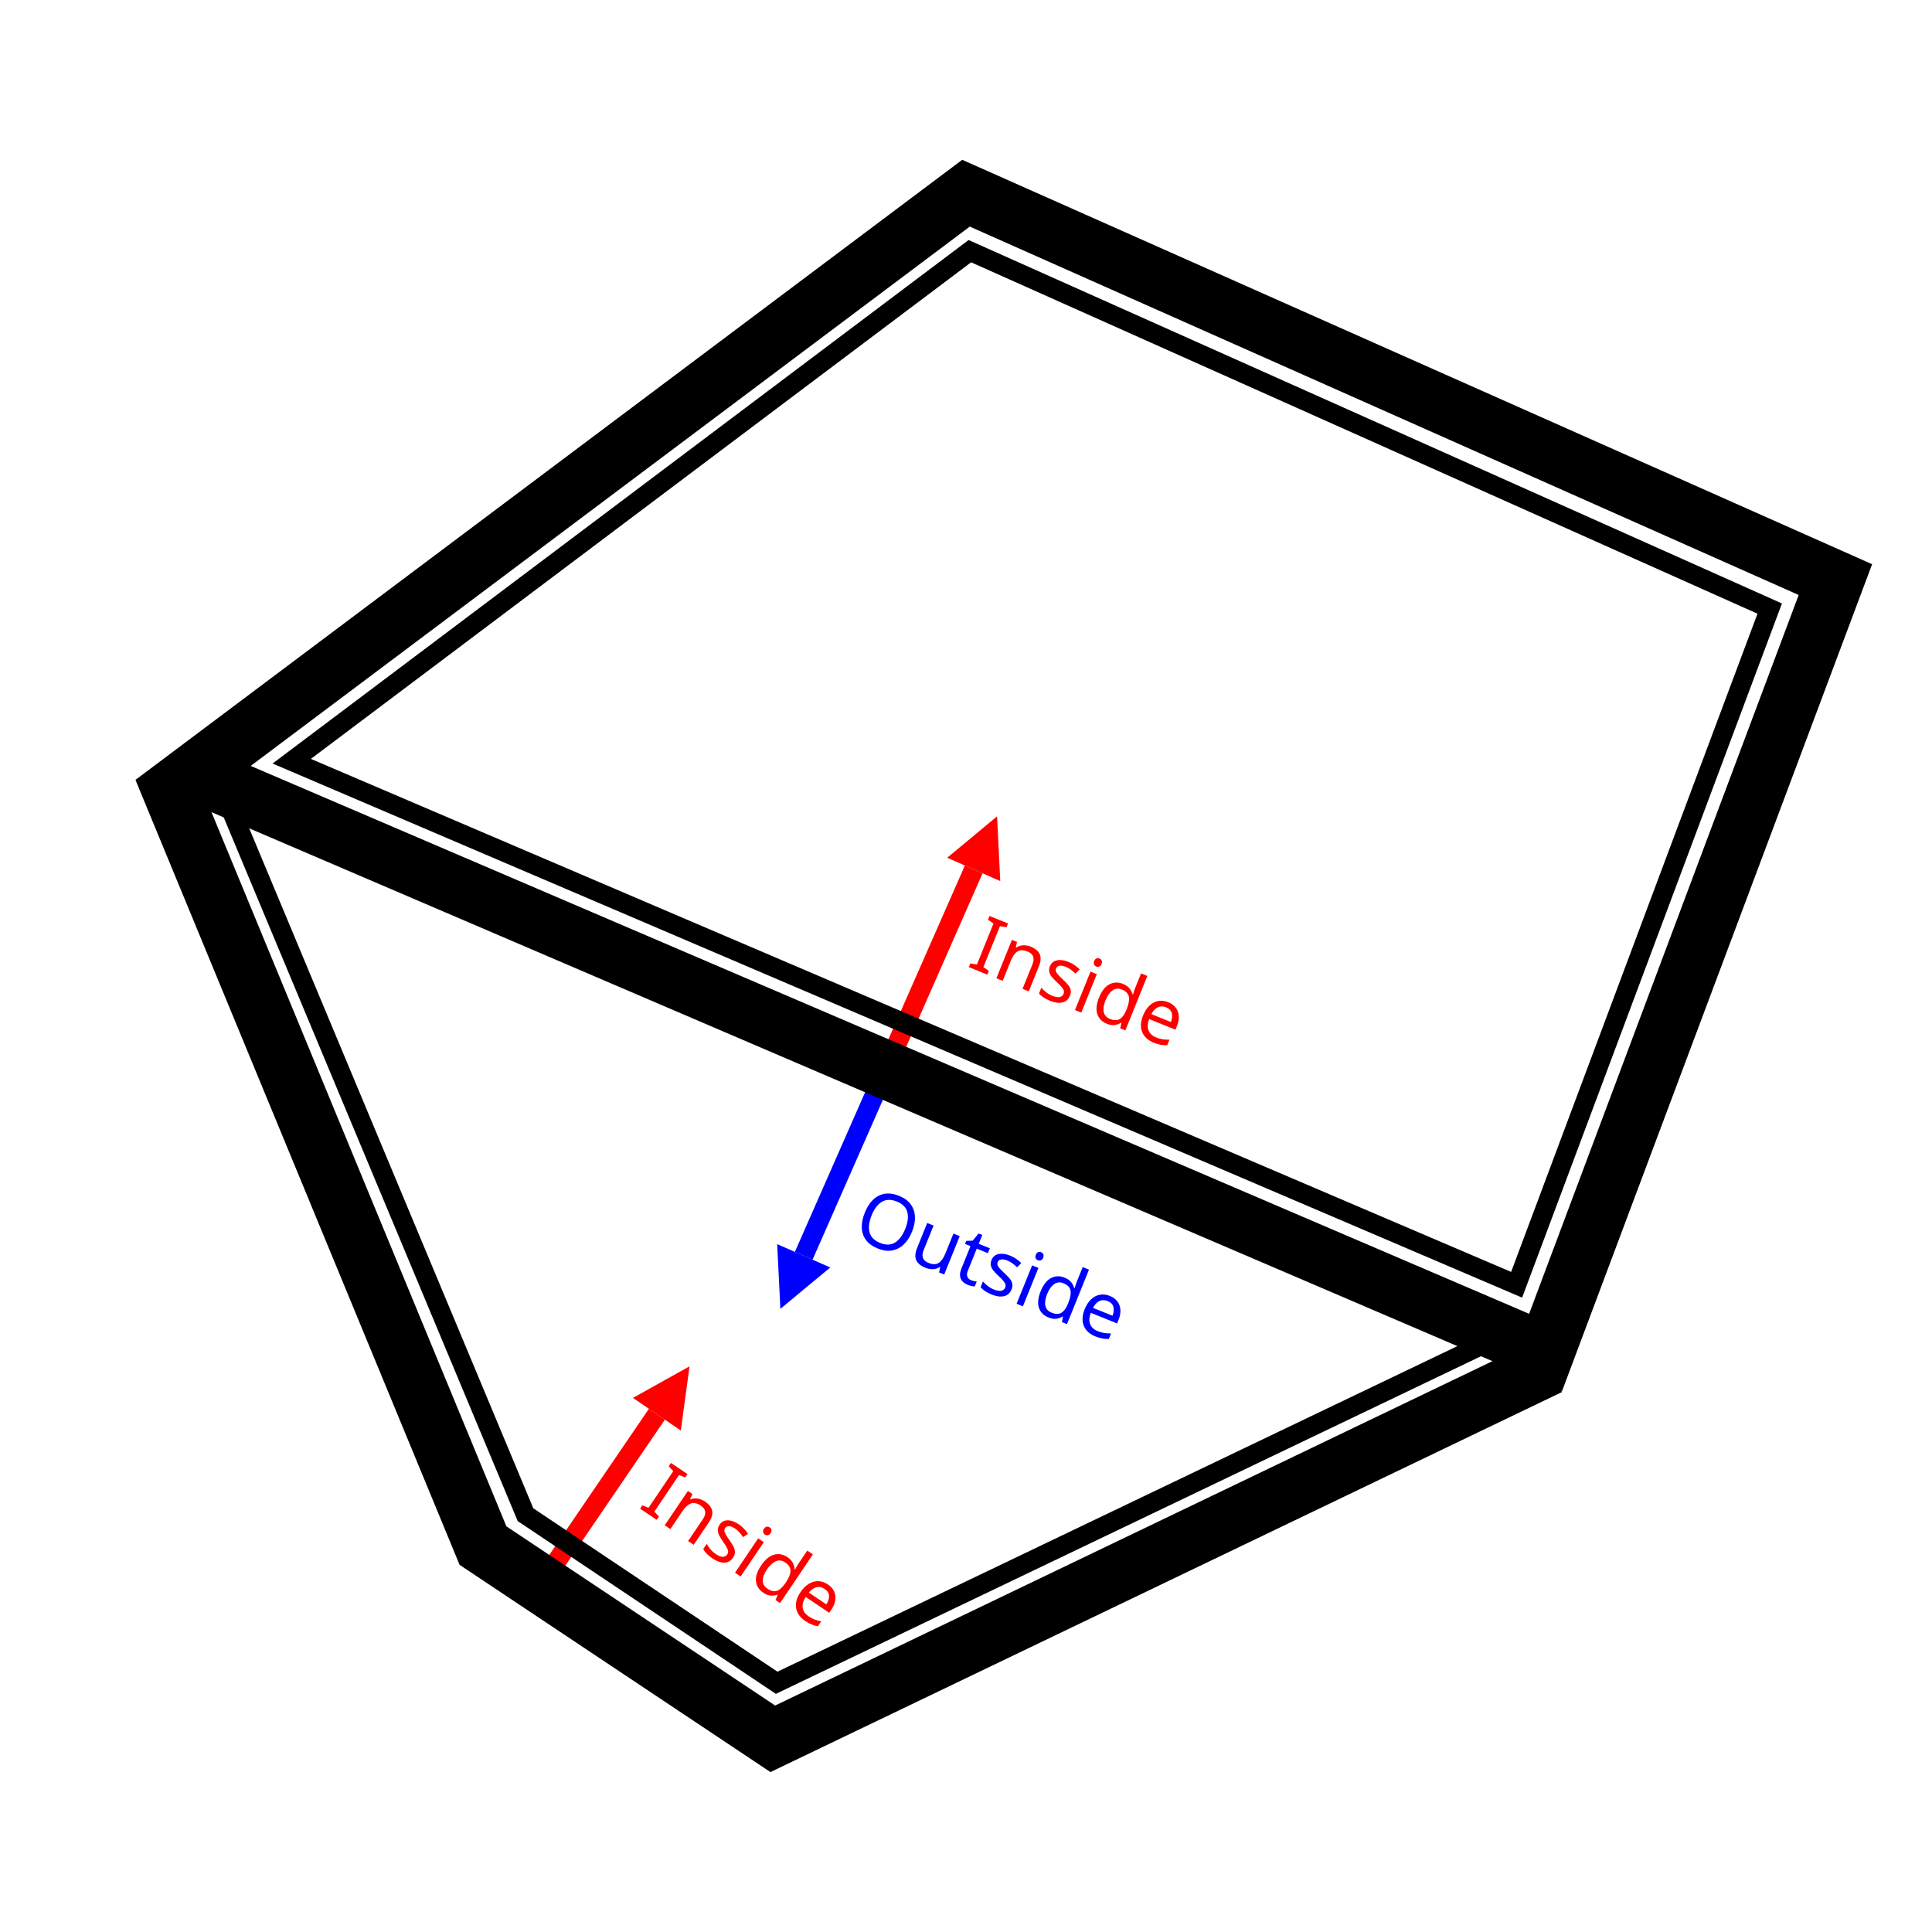
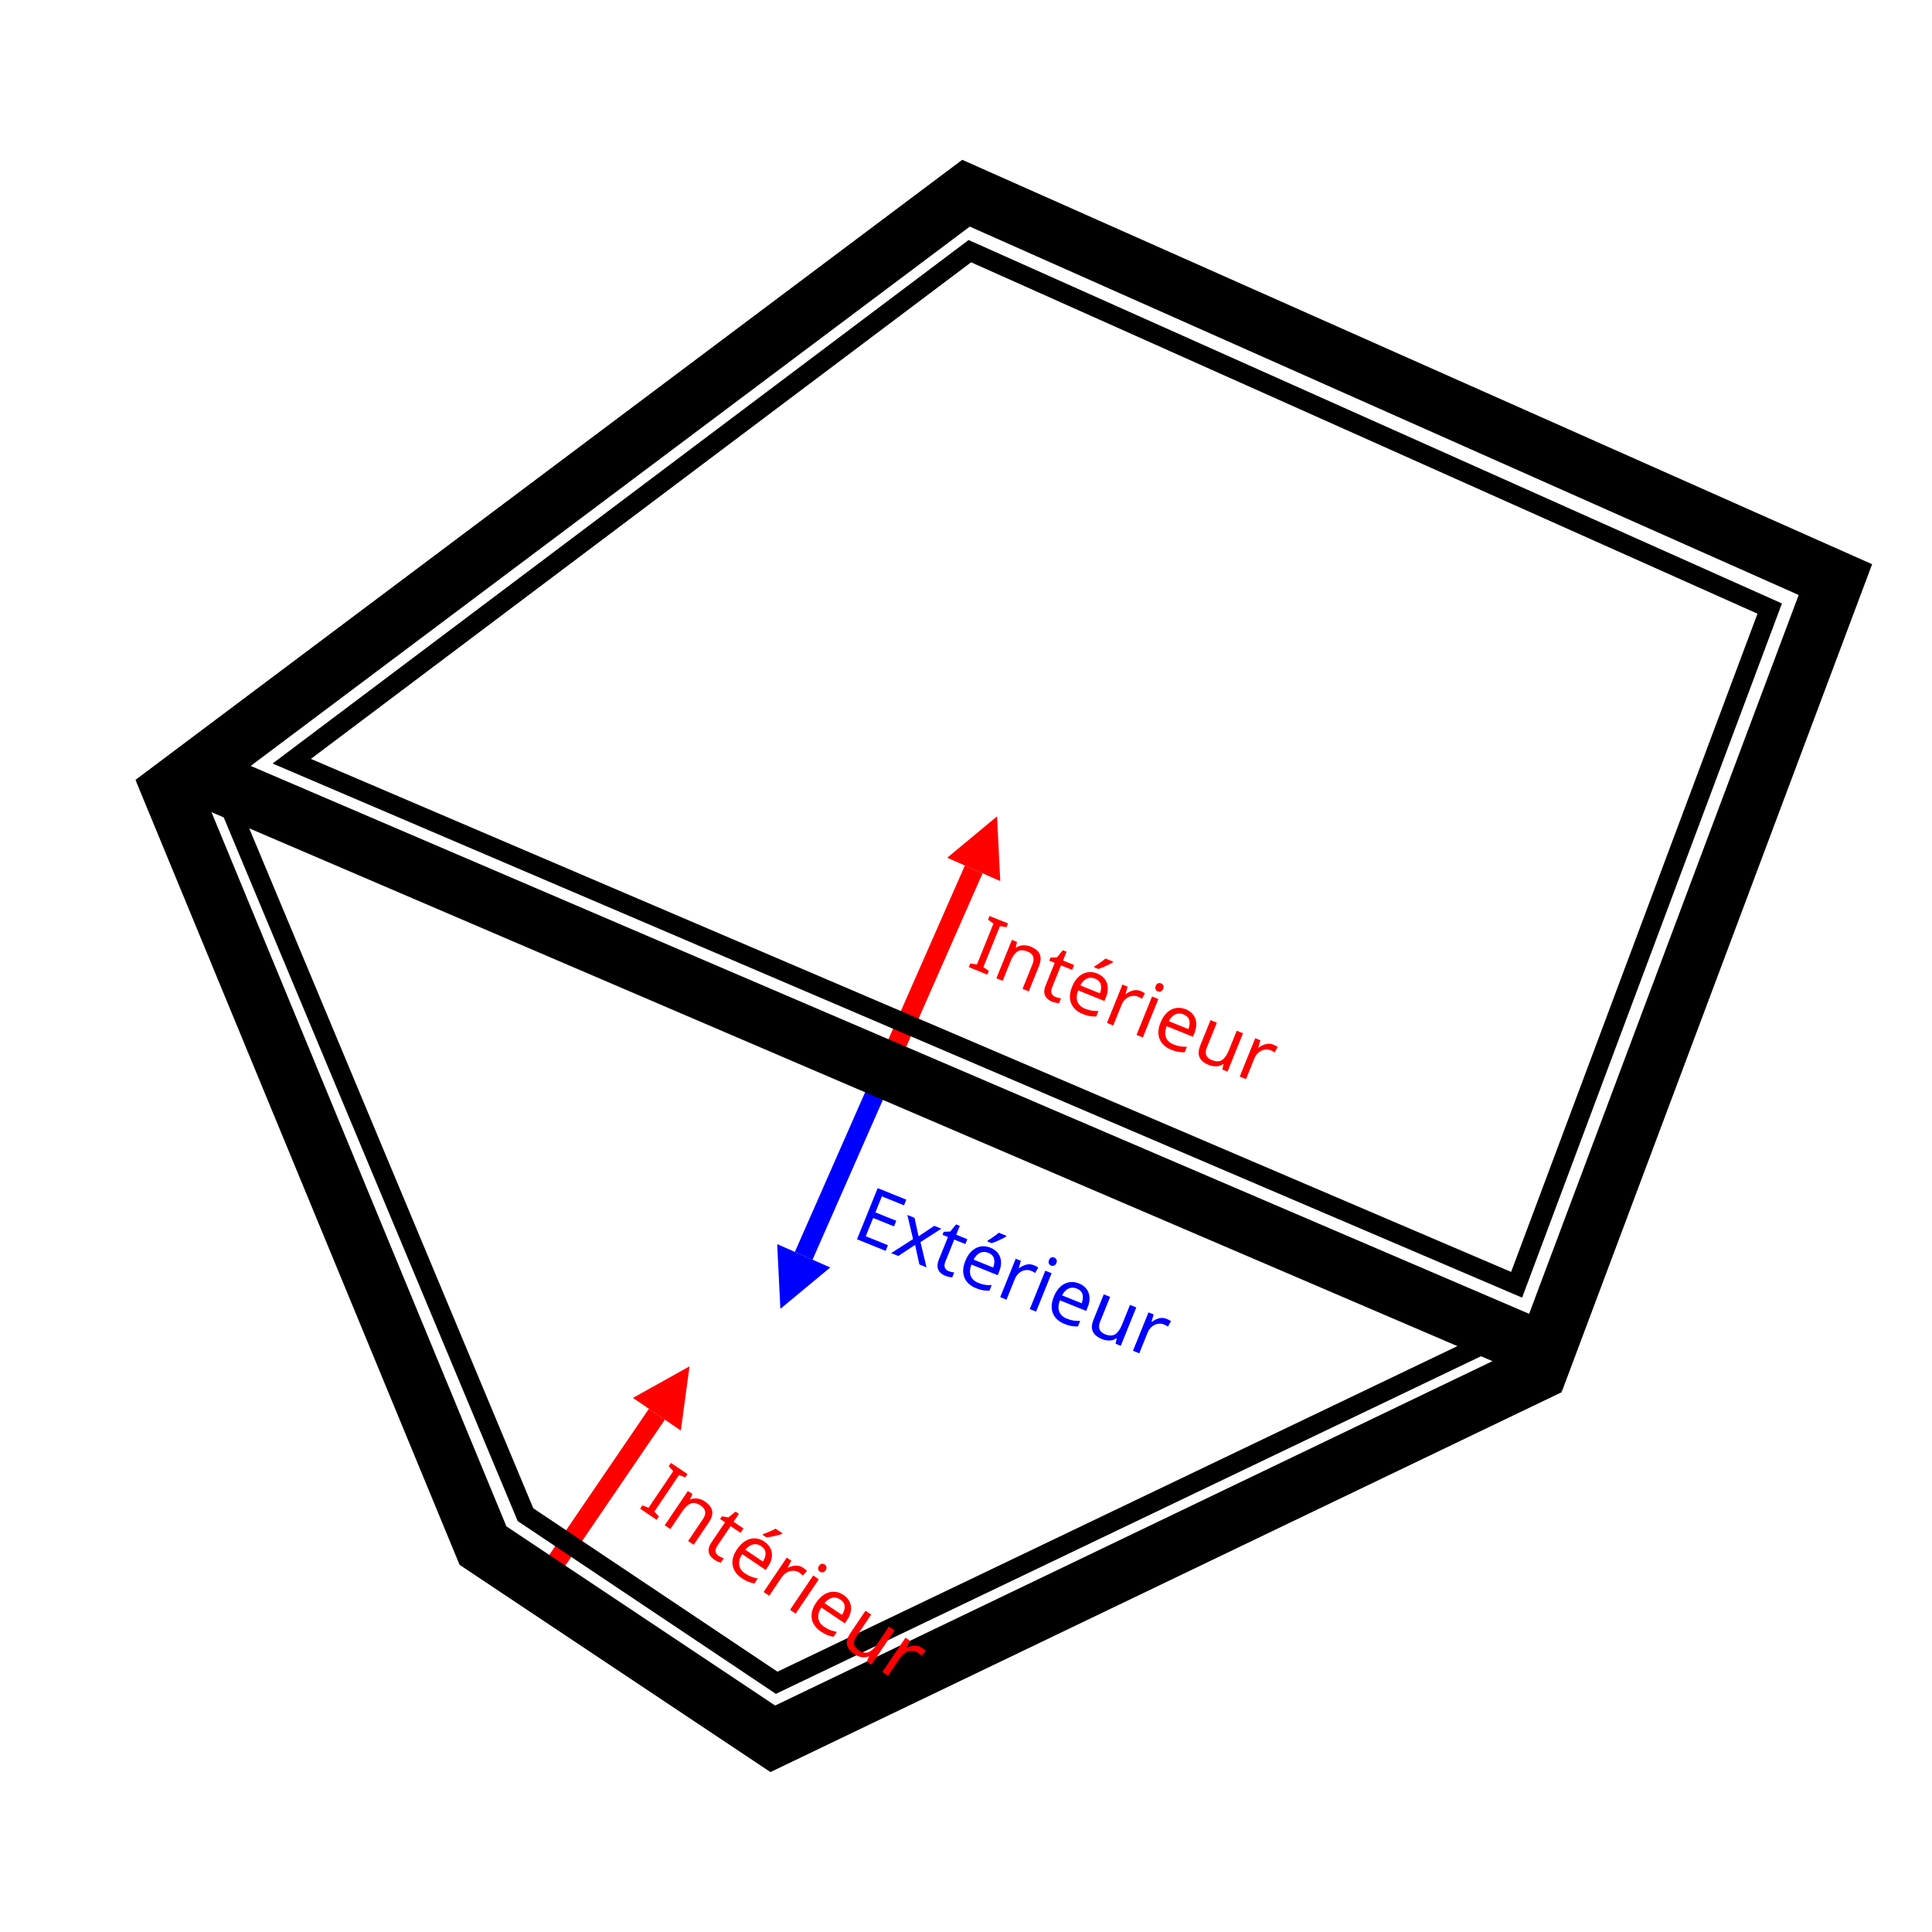
<svg xmlns="http://www.w3.org/2000/svg" width="1000" height="1000">
  <defs>
    <marker id="arrow_inside" markerWidth="3" markerHeight="3" refX="0" refY="1.5" orient="auto">
      <polygon points="0,3 0,0 3,1.5" fill="red" />
    </marker>
    <marker id="arrow_outside" markerWidth="3" markerHeight="3" refX="0" refY="1.5" orient="auto">
      <polygon points="0,3 0,0 3,1.5" fill="blue" />
    </marker>
  </defs>
  <g stroke-width="10">
    <g stroke="red" marker-end="url(#arrow_inside)">
      <line x1="460" y1="550" x2="504" y2="450" />
      <line x1="280" y1="820" x2="340" y2="732" />
    </g>
    <g stroke="blue" marker-end="url(#arrow_outside)">
      <line x1="460" y1="550" x2="416" y2="650" />
    </g>
  </g>
  <g stroke="black" fill="none">
    <g stroke-width="30">
      <polygon points="100,400 800,700 950,300 500,100" />
      <polyline points="84,398 250,800 400,900 802,707" />
    </g>
    <g stroke-width="10">
      <polygon points="151,394 785,665 916,315 502,130" />
      <polyline points="117,413 272,784 402,871 780,690" />
    </g>
  </g>
  <g font-family="sans-serif" font-size="40">
-     <text x="500" y="500" transform="rotate(22, 500,500)" fill="red">Inside</text>
-     <text x="440" y="640" transform="rotate(22, 440,640)" fill="blue">Outside</text>
-     <text x="330" y="780" transform="rotate(34, 330,780)" fill="red">Inside</text>
+     <text x="500" y="500" transform="rotate(22, 500,500)" fill="red">Intérieur</text>
+     <text x="440" y="640" transform="rotate(22, 440,640)" fill="blue">Extérieur</text>
+     <text x="330" y="780" transform="rotate(34, 330,780)" fill="red">Intérieur</text>
  </g>
</svg>
